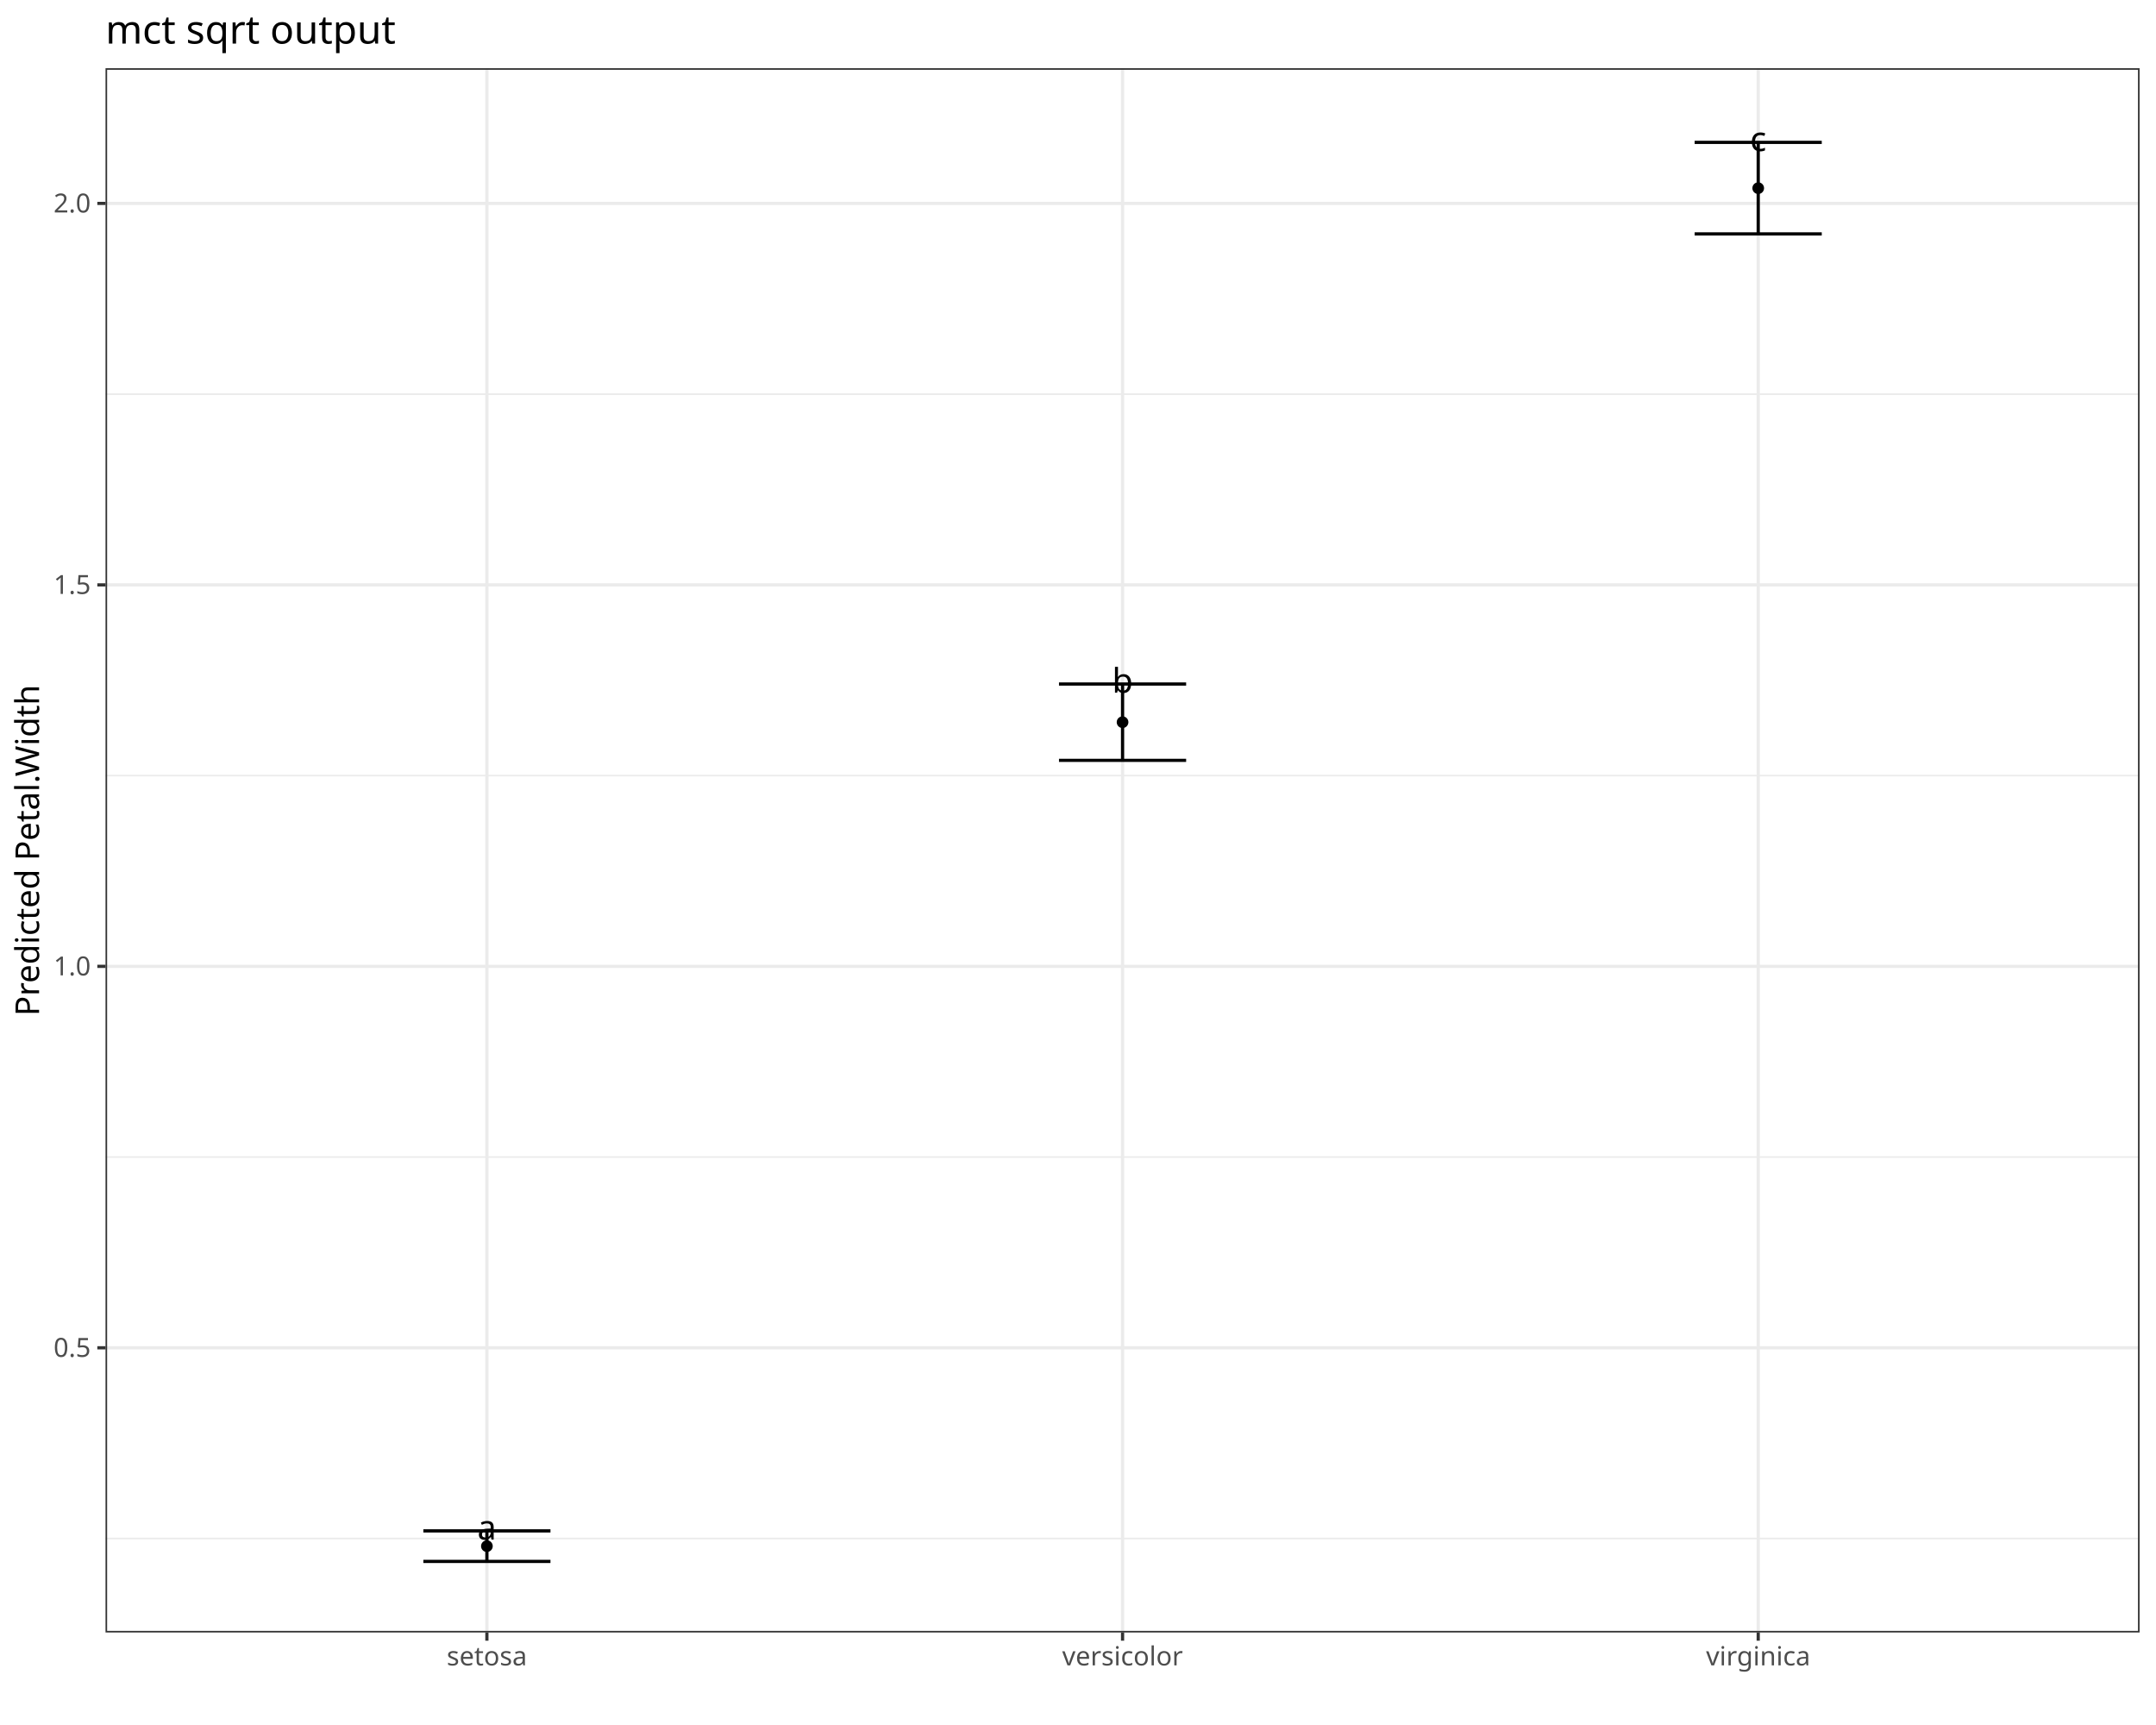
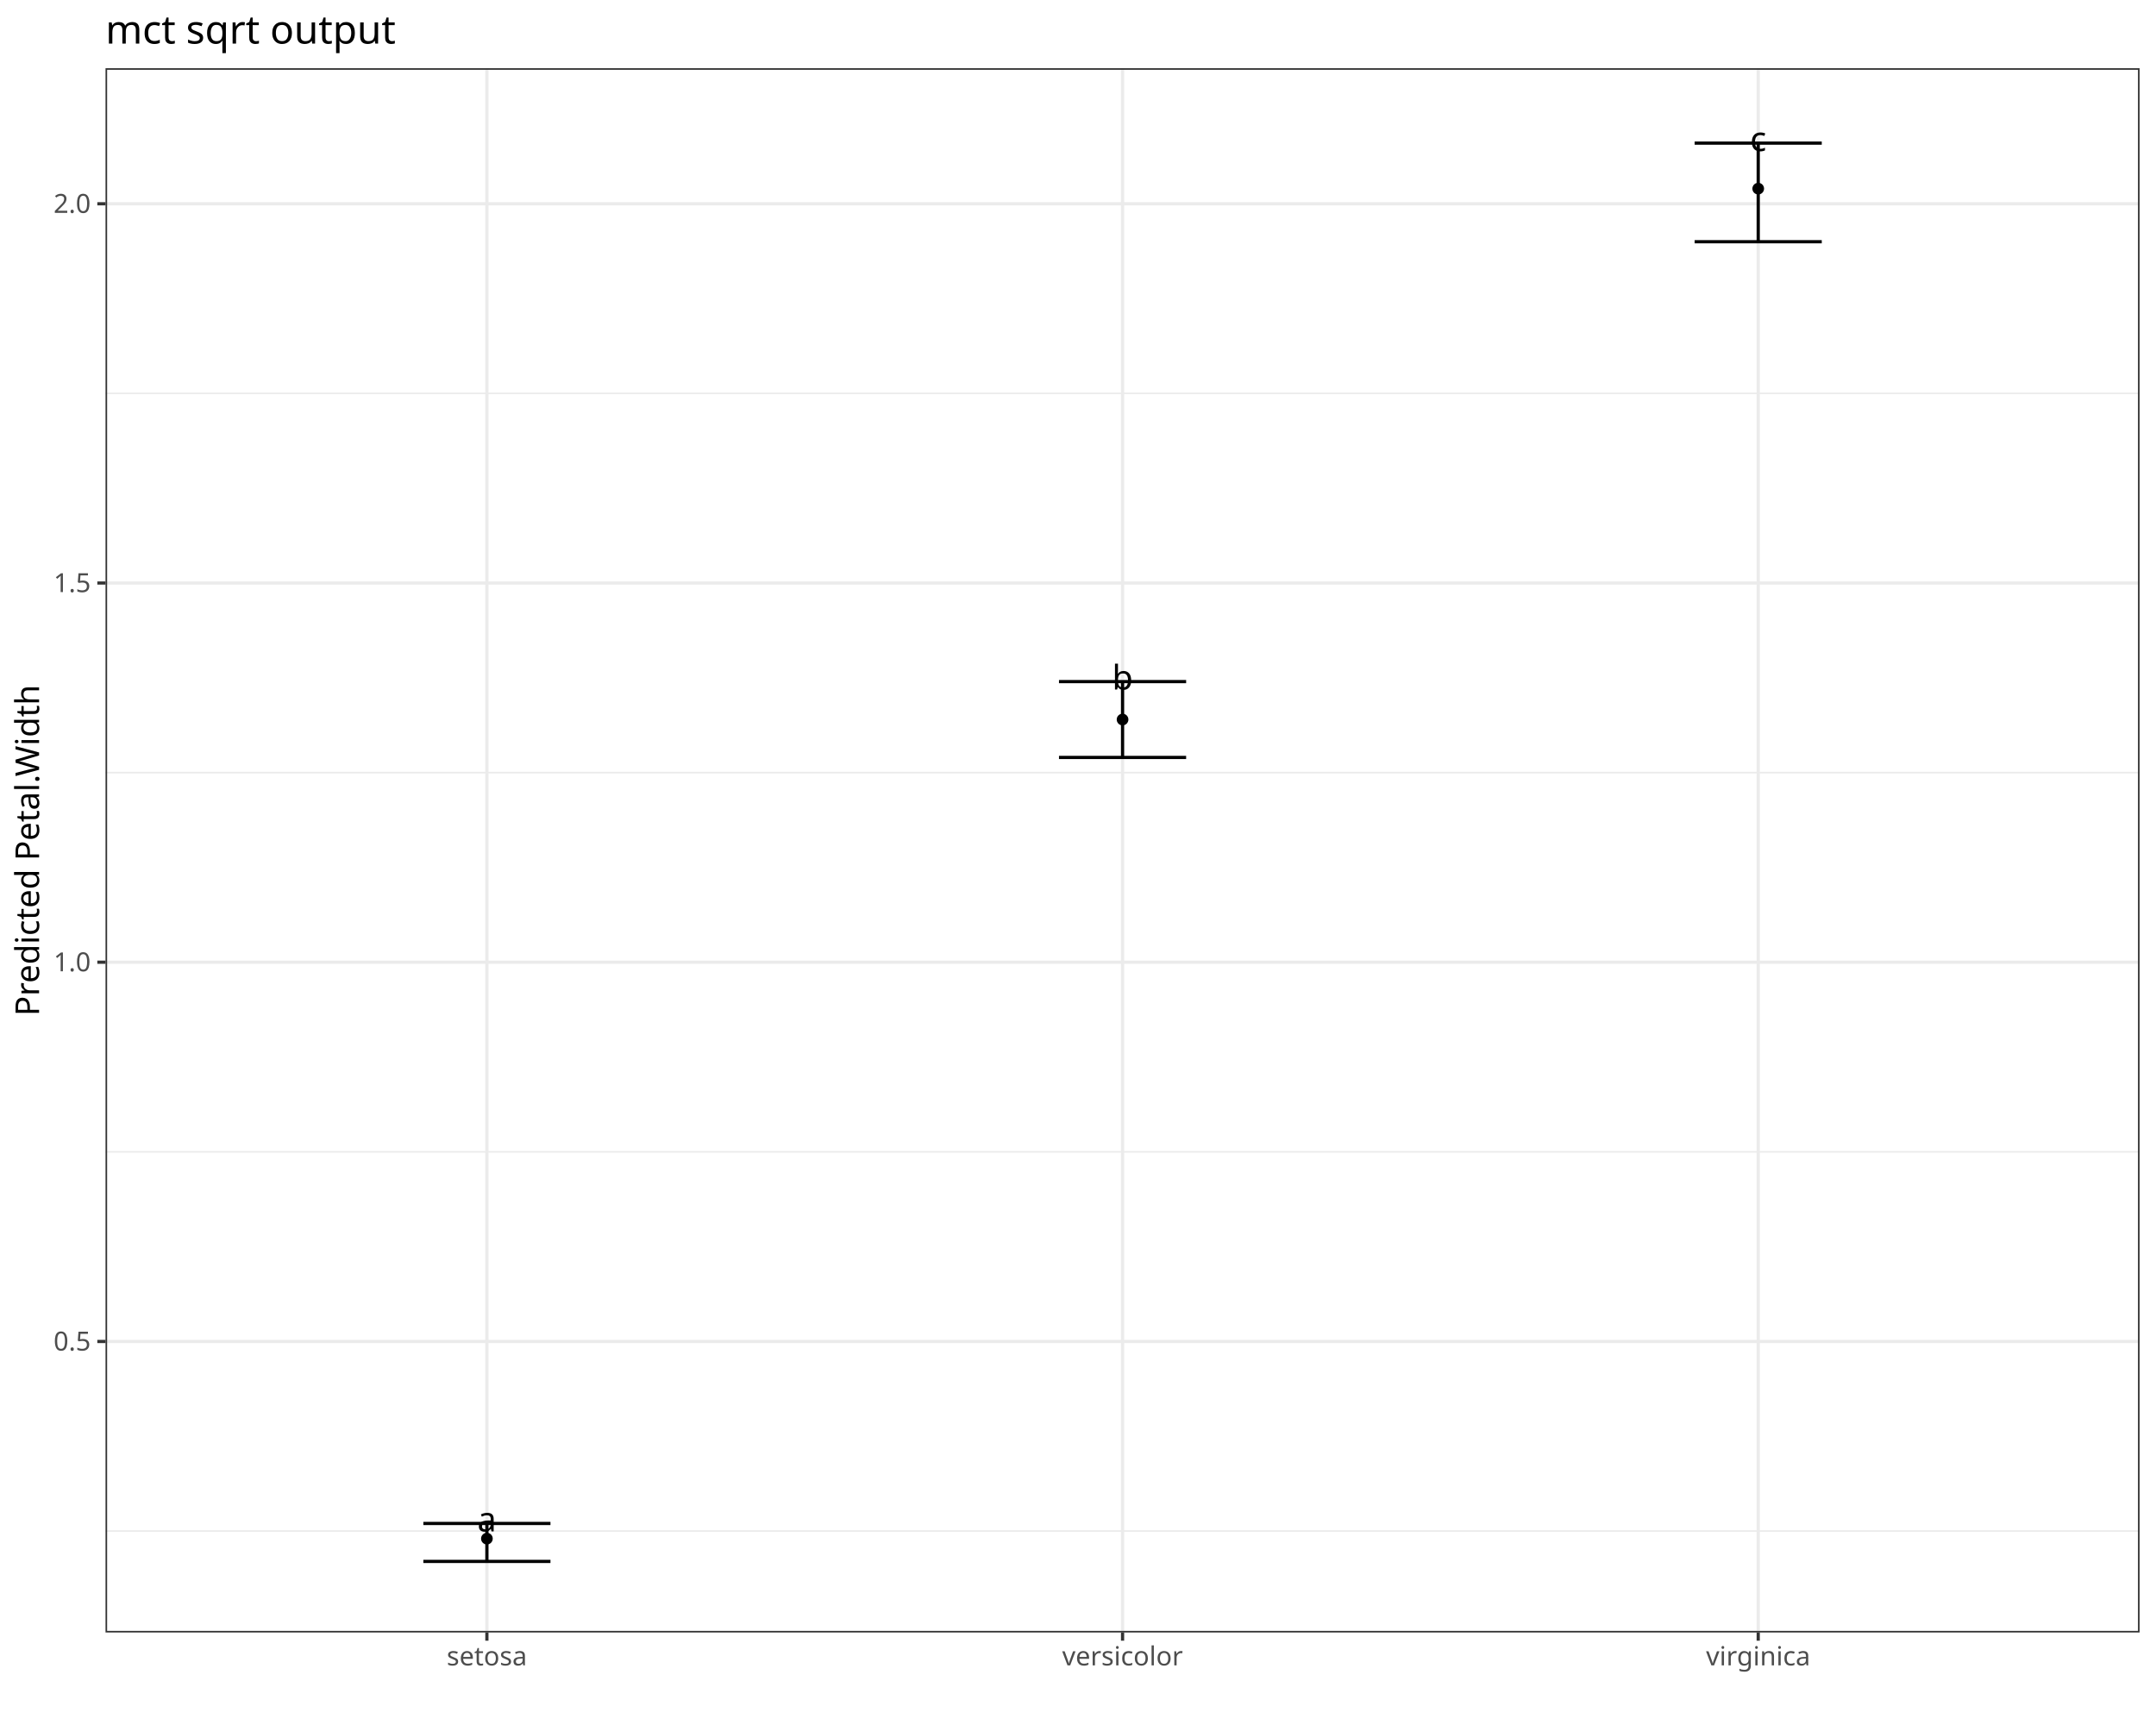
<svg xmlns="http://www.w3.org/2000/svg" class="svglite" data-engine-version="2.0" width="720.00pt" height="576.00pt" viewBox="0 0 720.00 576.00">
  <defs>
    <style type="text/css">
    .svglite line, .svglite polyline, .svglite polygon, .svglite path, .svglite rect, .svglite circle {
      fill: none;
      stroke: #000000;
      stroke-linecap: round;
      stroke-linejoin: round;
      stroke-miterlimit: 10.00;
    }
  </style>
  </defs>
  <rect width="100%" height="100%" style="stroke: none; fill: #FFFFFF;" />
  <defs>
    <clipPath id="cpMC4wMHw3MjAuMDB8MC4wMHw1NzYuMDA=">
      <rect x="0.00" y="0.00" width="720.00" height="576.00" />
    </clipPath>
  </defs>
  <g clip-path="url(#cpMC4wMHw3MjAuMDB8MC4wMHw1NzYuMDA=)">
    <rect x="0.00" y="0.00" width="720.00" height="576.00" style="stroke-width: 1.07; stroke: #FFFFFF; fill: #FFFFFF;" />
  </g>
  <defs>
    <clipPath id="cpMzUuMjR8NzE0LjUyfDIyLjc4fDU0NS4xMQ==">
      <rect x="35.24" y="22.78" width="679.28" height="522.33" />
    </clipPath>
  </defs>
  <g clip-path="url(#cpMzUuMjR8NzE0LjUyfDIyLjc4fDU0NS4xMQ==)">
    <rect x="35.24" y="22.78" width="679.28" height="522.33" style="stroke-width: 1.07; stroke: none; fill: #FFFFFF;" />
-     <polyline points="35.24,513.73 714.52,513.73 " style="stroke-width: 0.53; stroke: #EBEBEB; stroke-linecap: butt;" />
-     <polyline points="35.24,386.36 714.52,386.36 " style="stroke-width: 0.53; stroke: #EBEBEB; stroke-linecap: butt;" />
-     <polyline points="35.24,258.98 714.52,258.98 " style="stroke-width: 0.53; stroke: #EBEBEB; stroke-linecap: butt;" />
-     <polyline points="35.24,131.61 714.52,131.61 " style="stroke-width: 0.53; stroke: #EBEBEB; stroke-linecap: butt;" />
-     <polyline points="35.24,450.04 714.52,450.04 " style="stroke-width: 1.07; stroke: #EBEBEB; stroke-linecap: butt;" />
-     <polyline points="35.24,322.67 714.52,322.67 " style="stroke-width: 1.07; stroke: #EBEBEB; stroke-linecap: butt;" />
-     <polyline points="35.24,195.30 714.52,195.30 " style="stroke-width: 1.07; stroke: #EBEBEB; stroke-linecap: butt;" />
-     <polyline points="35.24,67.92 714.52,67.92 " style="stroke-width: 1.07; stroke: #EBEBEB; stroke-linecap: butt;" />
+     <polyline points="35.24,511.24 714.52,511.24 " style="stroke-width: 0.53; stroke: #EBEBEB; stroke-linecap: butt;" />
+     <polyline points="35.24,384.62 714.52,384.62 " style="stroke-width: 0.53; stroke: #EBEBEB; stroke-linecap: butt;" />
+     <polyline points="35.24,257.99 714.52,257.99 " style="stroke-width: 0.53; stroke: #EBEBEB; stroke-linecap: butt;" />
+     <polyline points="35.24,131.36 714.52,131.36 " style="stroke-width: 0.53; stroke: #EBEBEB; stroke-linecap: butt;" />
+     <polyline points="35.24,447.93 714.52,447.93 " style="stroke-width: 1.07; stroke: #EBEBEB; stroke-linecap: butt;" />
+     <polyline points="35.24,321.30 714.52,321.30 " style="stroke-width: 1.07; stroke: #EBEBEB; stroke-linecap: butt;" />
+     <polyline points="35.24,194.68 714.52,194.68 " style="stroke-width: 1.07; stroke: #EBEBEB; stroke-linecap: butt;" />
+     <polyline points="35.24,68.05 714.52,68.05 " style="stroke-width: 1.07; stroke: #EBEBEB; stroke-linecap: butt;" />
    <polyline points="162.60,545.11 162.60,22.78 " style="stroke-width: 1.07; stroke: #EBEBEB; stroke-linecap: butt;" />
    <polyline points="374.88,545.11 374.88,22.78 " style="stroke-width: 1.07; stroke: #EBEBEB; stroke-linecap: butt;" />
    <polyline points="587.16,545.11 587.16,22.78 " style="stroke-width: 1.07; stroke: #EBEBEB; stroke-linecap: butt;" />
-     <polyline points="141.38,511.18 183.83,511.18 " style="stroke-width: 1.07; stroke-linecap: butt;" />
-     <polyline points="162.60,511.18 162.60,521.37 " style="stroke-width: 1.07; stroke-linecap: butt;" />
+     <polyline points="141.38,508.71 183.83,508.71 " style="stroke-width: 1.07; stroke-linecap: butt;" />
+     <polyline points="162.60,508.71 162.60,521.37 " style="stroke-width: 1.07; stroke-linecap: butt;" />
    <polyline points="141.38,521.37 183.83,521.37 " style="stroke-width: 1.07; stroke-linecap: butt;" />
-     <polyline points="353.65,228.41 396.11,228.41 " style="stroke-width: 1.07; stroke-linecap: butt;" />
-     <polyline points="374.88,228.41 374.88,253.89 " style="stroke-width: 1.07; stroke-linecap: butt;" />
-     <polyline points="353.65,253.89 396.11,253.89 " style="stroke-width: 1.07; stroke-linecap: butt;" />
-     <polyline points="565.93,47.54 608.38,47.54 " style="stroke-width: 1.07; stroke-linecap: butt;" />
-     <polyline points="587.16,47.54 587.16,78.11 " style="stroke-width: 1.07; stroke-linecap: butt;" />
-     <polyline points="565.93,78.11 608.38,78.11 " style="stroke-width: 1.07; stroke-linecap: butt;" />
-     <text x="162.60" y="514.08" text-anchor="middle" style="font-size: 11.38px; font-family: sans;" textLength="6.33px" lengthAdjust="spacingAndGlyphs">a</text>
-     <text x="374.88" y="231.31" text-anchor="middle" style="font-size: 11.38px; font-family: sans;" textLength="6.33px" lengthAdjust="spacingAndGlyphs">b</text>
+     <polyline points="353.65,227.60 396.11,227.60 " style="stroke-width: 1.07; stroke-linecap: butt;" />
+     <polyline points="374.88,227.60 374.88,252.92 " style="stroke-width: 1.07; stroke-linecap: butt;" />
+     <polyline points="353.65,252.92 396.11,252.92 " style="stroke-width: 1.07; stroke-linecap: butt;" />
+     <polyline points="565.93,47.79 608.38,47.79 " style="stroke-width: 1.07; stroke-linecap: butt;" />
+     <polyline points="587.16,47.79 587.16,80.71 " style="stroke-width: 1.07; stroke-linecap: butt;" />
+     <polyline points="565.93,80.71 608.38,80.71 " style="stroke-width: 1.07; stroke-linecap: butt;" />
+     <text x="162.60" y="511.36" text-anchor="middle" style="font-size: 11.38px; font-family: sans;" textLength="6.33px" lengthAdjust="spacingAndGlyphs">a</text>
+     <text x="374.88" y="230.25" text-anchor="middle" style="font-size: 11.38px; font-family: sans;" textLength="6.33px" lengthAdjust="spacingAndGlyphs">b</text>
    <text x="587.16" y="50.44" text-anchor="middle" style="font-size: 11.38px; font-family: sans;" textLength="5.70px" lengthAdjust="spacingAndGlyphs">c</text>
-     <circle cx="162.60" cy="516.28" r="1.95" style="stroke-width: 0.71; stroke: none; fill: #000000;" />
-     <circle cx="374.88" cy="241.15" r="1.95" style="stroke-width: 0.71; stroke: none; fill: #000000;" />
-     <circle cx="587.16" cy="62.83" r="1.95" style="stroke-width: 0.71; stroke: none; fill: #000000;" />
+     <circle cx="162.60" cy="513.77" r="1.95" style="stroke-width: 0.71; stroke: none; fill: #000000;" />
+     <circle cx="374.88" cy="240.26" r="1.95" style="stroke-width: 0.71; stroke: none; fill: #000000;" />
+     <circle cx="587.16" cy="62.99" r="1.95" style="stroke-width: 0.71; stroke: none; fill: #000000;" />
    <rect x="35.24" y="22.78" width="679.28" height="522.33" style="stroke-width: 1.07; stroke: #333333;" />
  </g>
  <g clip-path="url(#cpMC4wMHw3MjAuMDB8MC4wMHw1NzYuMDA=)">
-     <text x="30.31" y="453.07" text-anchor="end" style="font-size: 8.80px; fill: #4D4D4D; font-family: sans;" textLength="12.23px" lengthAdjust="spacingAndGlyphs">0.5</text>
-     <text x="30.31" y="325.70" text-anchor="end" style="font-size: 8.80px; fill: #4D4D4D; font-family: sans;" textLength="12.23px" lengthAdjust="spacingAndGlyphs">1.0</text>
-     <text x="30.31" y="198.32" text-anchor="end" style="font-size: 8.80px; fill: #4D4D4D; font-family: sans;" textLength="12.23px" lengthAdjust="spacingAndGlyphs">1.5</text>
-     <text x="30.31" y="70.95" text-anchor="end" style="font-size: 8.80px; fill: #4D4D4D; font-family: sans;" textLength="12.23px" lengthAdjust="spacingAndGlyphs">2.0</text>
-     <polyline points="32.50,450.04 35.24,450.04 " style="stroke-width: 1.07; stroke: #333333; stroke-linecap: butt;" />
-     <polyline points="32.50,322.67 35.24,322.67 " style="stroke-width: 1.07; stroke: #333333; stroke-linecap: butt;" />
-     <polyline points="32.50,195.30 35.24,195.30 " style="stroke-width: 1.07; stroke: #333333; stroke-linecap: butt;" />
-     <polyline points="32.50,67.92 35.24,67.92 " style="stroke-width: 1.07; stroke: #333333; stroke-linecap: butt;" />
+     <text x="30.31" y="450.96" text-anchor="end" style="font-size: 8.80px; fill: #4D4D4D; font-family: sans;" textLength="12.23px" lengthAdjust="spacingAndGlyphs">0.5</text>
+     <text x="30.31" y="324.33" text-anchor="end" style="font-size: 8.80px; fill: #4D4D4D; font-family: sans;" textLength="12.23px" lengthAdjust="spacingAndGlyphs">1.0</text>
+     <text x="30.31" y="197.71" text-anchor="end" style="font-size: 8.80px; fill: #4D4D4D; font-family: sans;" textLength="12.23px" lengthAdjust="spacingAndGlyphs">1.5</text>
+     <text x="30.31" y="71.08" text-anchor="end" style="font-size: 8.80px; fill: #4D4D4D; font-family: sans;" textLength="12.23px" lengthAdjust="spacingAndGlyphs">2.0</text>
+     <polyline points="32.50,447.93 35.24,447.93 " style="stroke-width: 1.07; stroke: #333333; stroke-linecap: butt;" />
+     <polyline points="32.50,321.30 35.24,321.30 " style="stroke-width: 1.07; stroke: #333333; stroke-linecap: butt;" />
+     <polyline points="32.50,194.68 35.24,194.68 " style="stroke-width: 1.07; stroke: #333333; stroke-linecap: butt;" />
+     <polyline points="32.50,68.05 35.24,68.05 " style="stroke-width: 1.07; stroke: #333333; stroke-linecap: butt;" />
    <polyline points="162.60,547.85 162.60,545.11 " style="stroke-width: 1.07; stroke: #333333; stroke-linecap: butt;" />
    <polyline points="374.88,547.85 374.88,545.11 " style="stroke-width: 1.07; stroke: #333333; stroke-linecap: butt;" />
    <polyline points="587.16,547.85 587.16,545.11 " style="stroke-width: 1.07; stroke: #333333; stroke-linecap: butt;" />
    <text x="162.60" y="556.10" text-anchor="middle" style="font-size: 8.80px; fill: #4D4D4D; font-family: sans;" textLength="25.94px" lengthAdjust="spacingAndGlyphs">setosa</text>
    <text x="374.88" y="556.10" text-anchor="middle" style="font-size: 8.80px; fill: #4D4D4D; font-family: sans;" textLength="37.66px" lengthAdjust="spacingAndGlyphs">versicolor</text>
    <text x="587.16" y="556.10" text-anchor="middle" style="font-size: 8.80px; fill: #4D4D4D; font-family: sans;" textLength="32.28px" lengthAdjust="spacingAndGlyphs">virginica</text>
    <text transform="translate(13.05,283.95) rotate(-90)" text-anchor="middle" style="font-size: 11.00px; font-family: sans;" textLength="105.78px" lengthAdjust="spacingAndGlyphs">Predicted Petal.Width</text>
    <text x="35.24" y="14.56" style="font-size: 13.20px; font-family: sans;" textLength="87.32px" lengthAdjust="spacingAndGlyphs">mct sqrt output</text>
  </g>
</svg>
